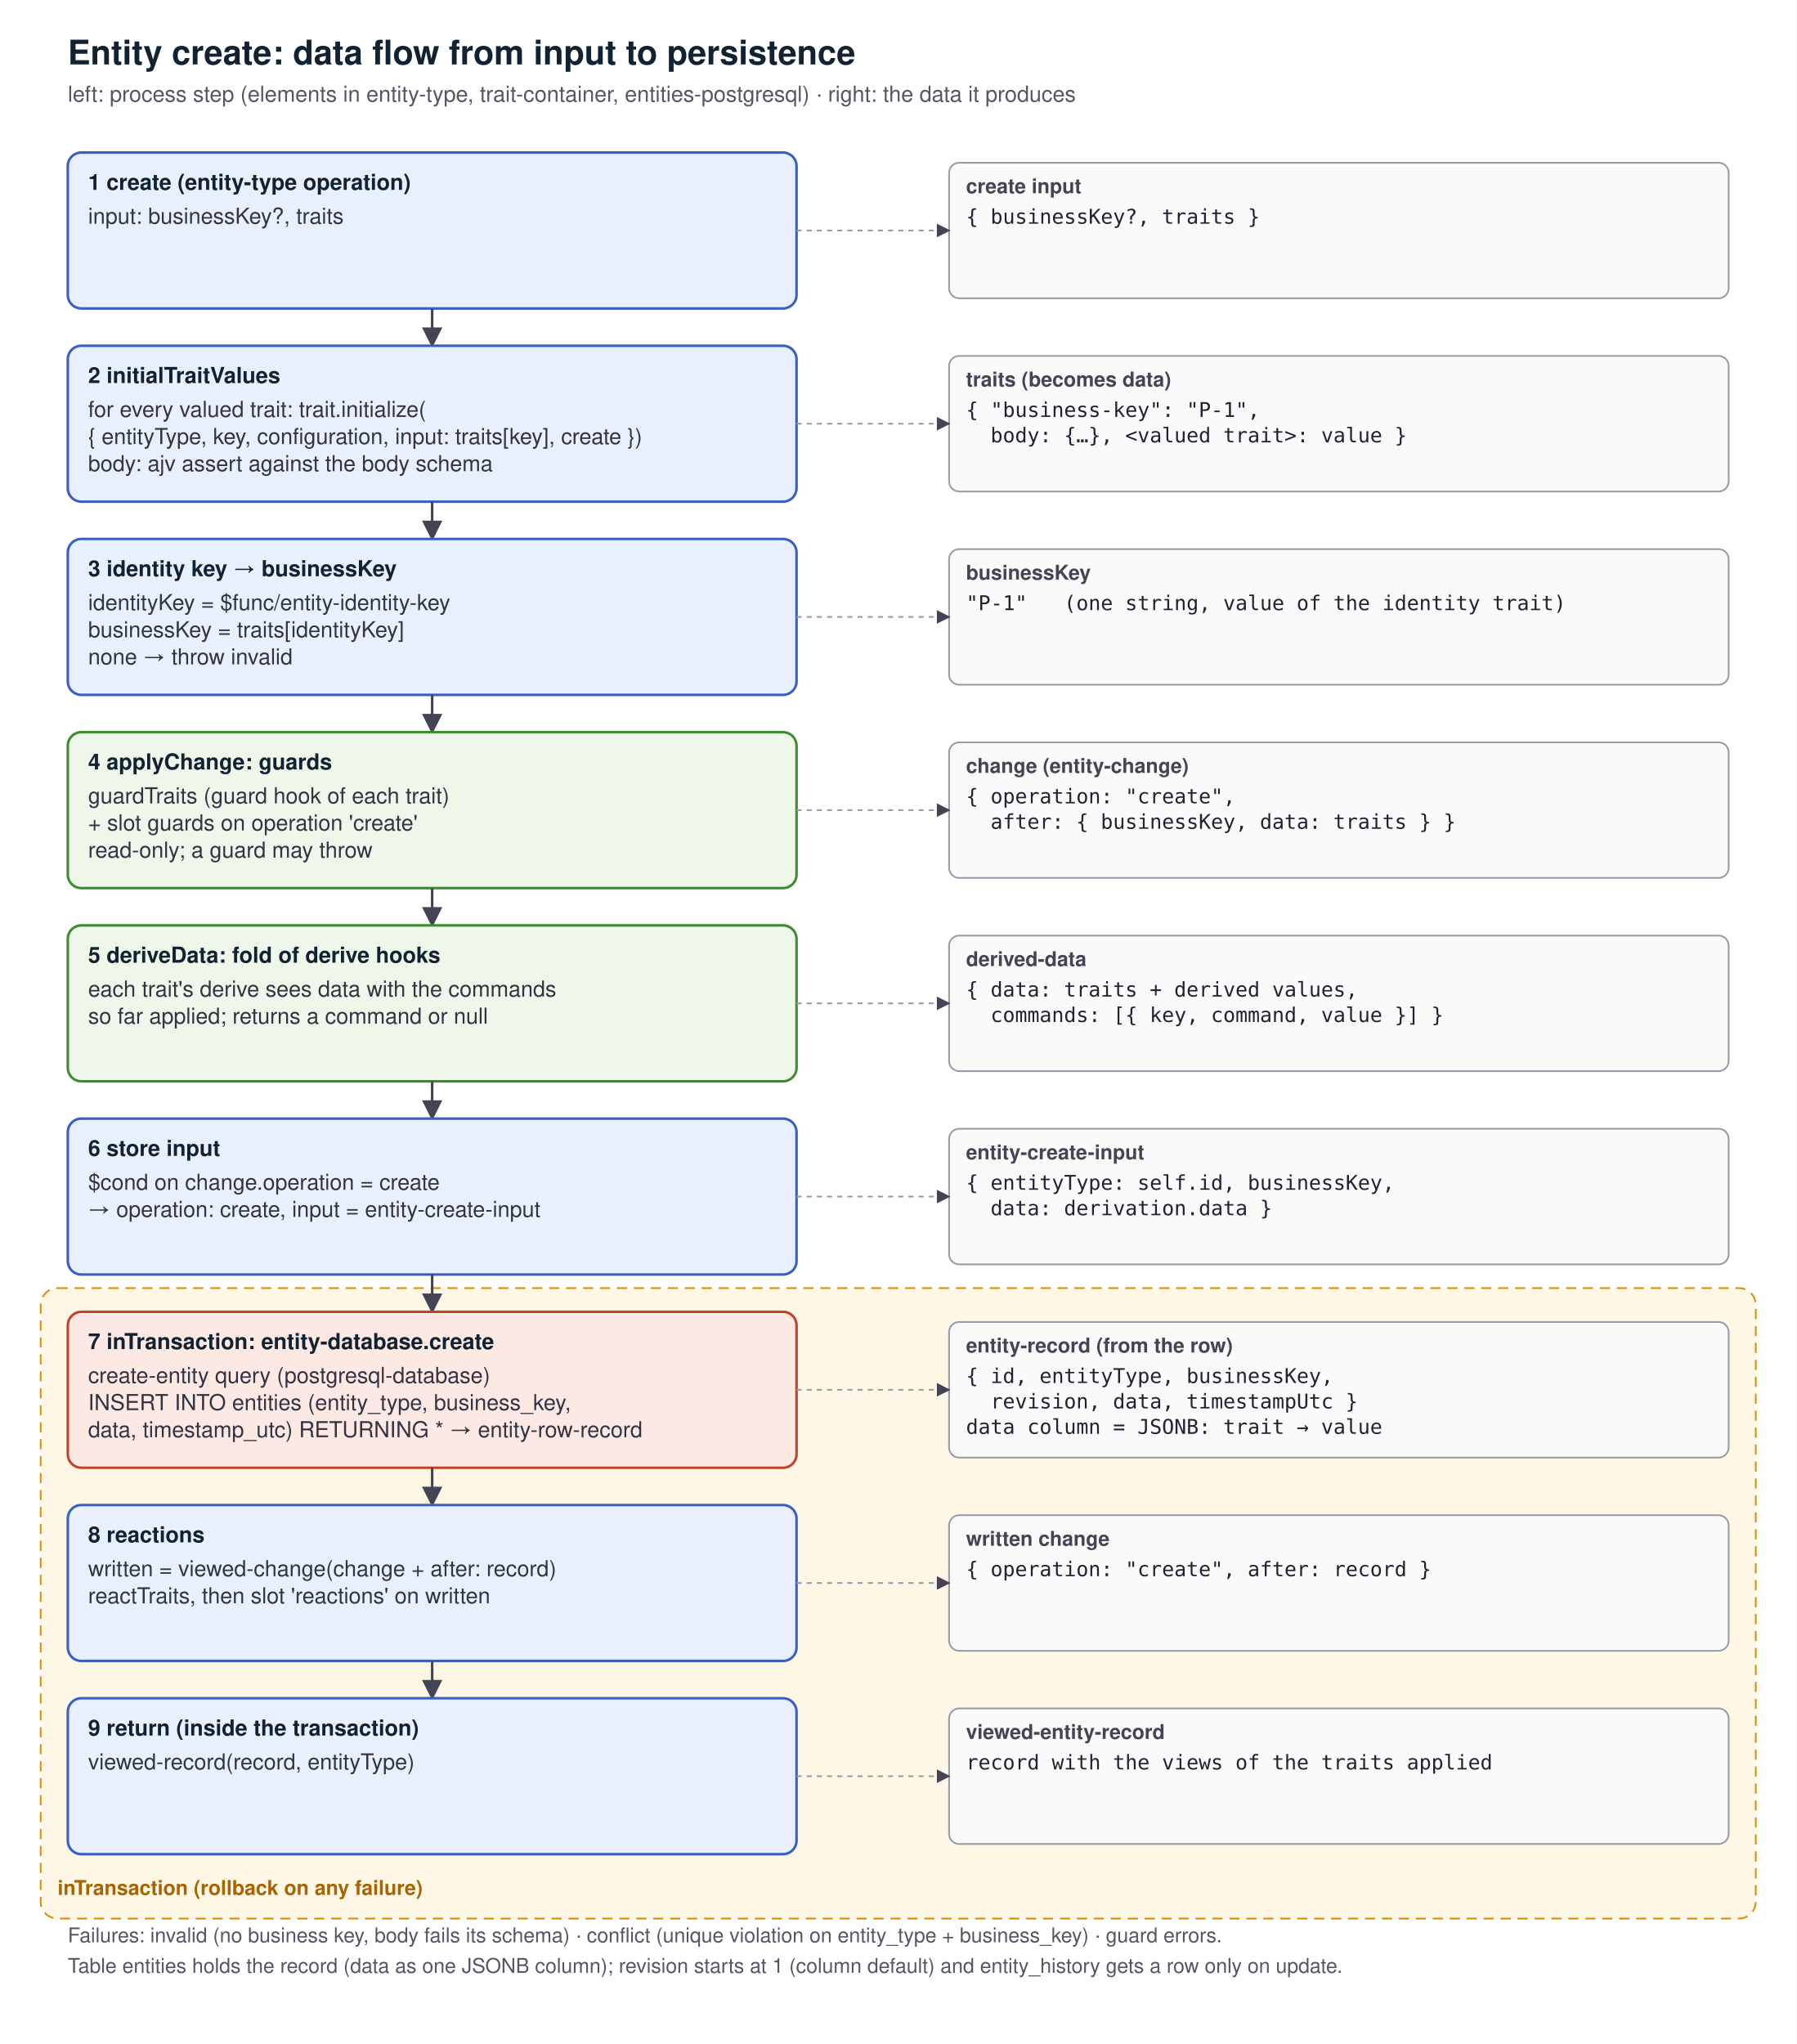
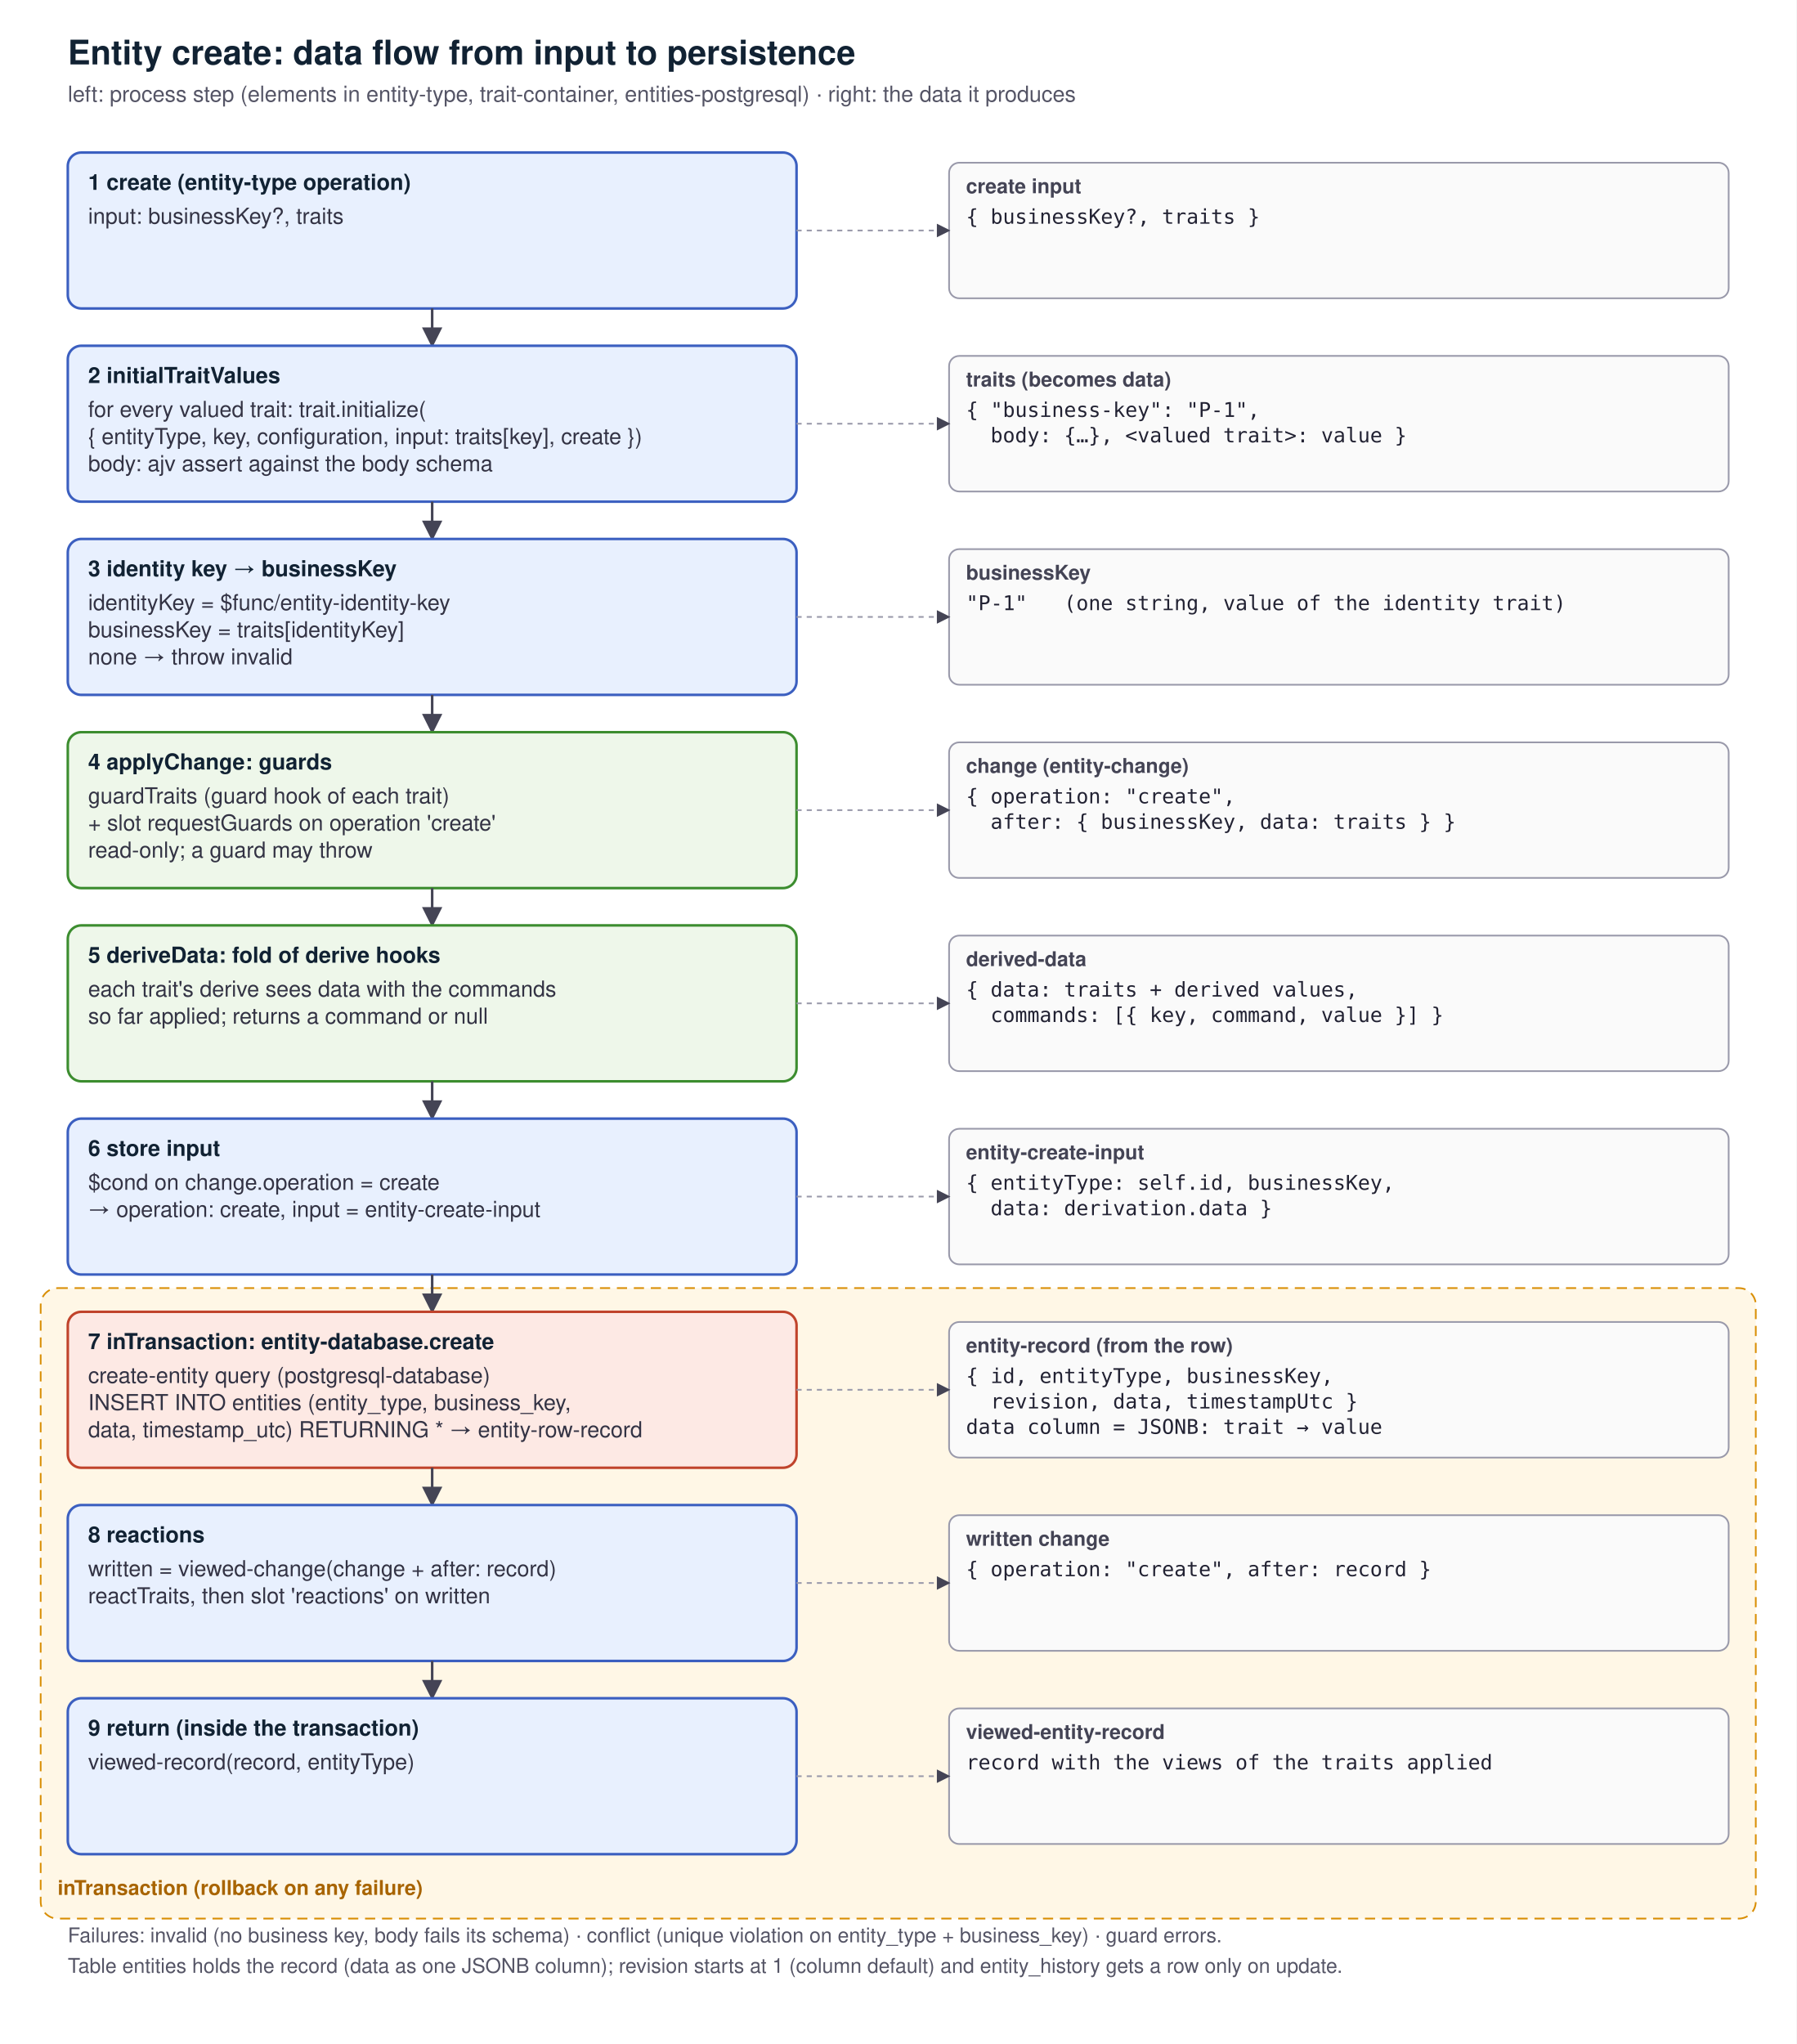
<svg xmlns="http://www.w3.org/2000/svg" viewBox="0 0 1060 1206" font-family="Helvetica, Arial, sans-serif" font-size="13">
  <defs>
    <marker id="a" viewBox="0 0 10 10" refX="9" refY="5" markerWidth="8" markerHeight="8" orient="auto">
      <path d="M0,0 L10,5 L0,10 z" fill="#445" />
    </marker>
  </defs>
  <rect width="100%" height="100%" fill="#fff" />
  <text x="40" y="38" font-size="20" font-weight="bold" fill="#123">Entity create: data flow from input to persistence</text>
  <text x="40" y="60" fill="#556">left: process step (elements in entity-type, trait-container, entities-postgresql) · right: the data it produces</text>
  <rect x="24" y="760" width="1012" height="372" rx="10" fill="#fff7e6" stroke="#d98e04" stroke-dasharray="6 4" />
  <text x="34" y="1118" fill="#a86400" font-weight="bold" font-size="12">inTransaction (rollback on any failure)</text>
  <rect x="40" y="90" width="430" height="92" rx="8" fill="#e8f0fe" stroke="#3b5fc0" stroke-width="1.5" />
  <text x="52" y="112" font-weight="bold" fill="#123">1  create (entity-type operation)</text>
  <text x="52" y="132" fill="#334">input: businessKey?, traits</text>
  <line x1="255.0" y1="182" x2="255.0" y2="204" stroke="#445" stroke-width="1.5" marker-end="url(#a)" />
  <rect x="560" y="96" width="460" height="80" rx="6" fill="#fafafa" stroke="#99a" />
  <text x="570" y="114" font-weight="bold" fill="#445" font-size="12">create input</text>
  <text x="570" y="132" font-family="Menlo, monospace" font-size="12" fill="#223" xml:space="preserve">{ businessKey?, traits }</text>
  <line x1="470" y1="136.0" x2="560" y2="136.0" stroke="#99a" stroke-dasharray="3 3" marker-end="url(#a)" />
  <rect x="40" y="204" width="430" height="92" rx="8" fill="#e8f0fe" stroke="#3b5fc0" stroke-width="1.5" />
  <text x="52" y="226" font-weight="bold" fill="#123">2  initialTraitValues</text>
  <text x="52" y="246" fill="#334">for every valued trait: trait.initialize(</text>
  <text x="52" y="262" fill="#334">{ entityType, key, configuration, input: traits[key], create })</text>
  <text x="52" y="278" fill="#334">body: ajv assert against the body schema</text>
  <line x1="255.0" y1="296" x2="255.0" y2="318" stroke="#445" stroke-width="1.5" marker-end="url(#a)" />
  <rect x="560" y="210" width="460" height="80" rx="6" fill="#fafafa" stroke="#99a" />
  <text x="570" y="228" font-weight="bold" fill="#445" font-size="12">traits (becomes data)</text>
  <text x="570" y="246" font-family="Menlo, monospace" font-size="12" fill="#223" xml:space="preserve">{ "business-key": "P-1",</text>
  <text x="570" y="261" font-family="Menlo, monospace" font-size="12" fill="#223" xml:space="preserve">  body: {…}, &lt;valued trait&gt;: value }</text>
  <line x1="470" y1="250.0" x2="560" y2="250.0" stroke="#99a" stroke-dasharray="3 3" marker-end="url(#a)" />
  <rect x="40" y="318" width="430" height="92" rx="8" fill="#e8f0fe" stroke="#3b5fc0" stroke-width="1.5" />
  <text x="52" y="340" font-weight="bold" fill="#123">3  identity key → businessKey</text>
  <text x="52" y="360" fill="#334">identityKey = $func/entity-identity-key</text>
  <text x="52" y="376" fill="#334">businessKey = traits[identityKey]</text>
  <text x="52" y="392" fill="#334">none → throw invalid</text>
  <line x1="255.0" y1="410" x2="255.0" y2="432" stroke="#445" stroke-width="1.5" marker-end="url(#a)" />
  <rect x="560" y="324" width="460" height="80" rx="6" fill="#fafafa" stroke="#99a" />
  <text x="570" y="342" font-weight="bold" fill="#445" font-size="12">businessKey</text>
  <text x="570" y="360" font-family="Menlo, monospace" font-size="12" fill="#223" xml:space="preserve">"P-1"   (one string, value of the identity trait)</text>
  <line x1="470" y1="364.0" x2="560" y2="364.0" stroke="#99a" stroke-dasharray="3 3" marker-end="url(#a)" />
  <rect x="40" y="432" width="430" height="92" rx="8" fill="#eef7ea" stroke="#3c8d2f" stroke-width="1.5" />
  <text x="52" y="454" font-weight="bold" fill="#123">4  applyChange: guards</text>
  <text x="52" y="474" fill="#334">guardTraits (guard hook of each trait)</text>
-   <text x="52" y="490" fill="#334">+ slot guards on operation 'create'</text>
+   <text x="52" y="490" fill="#334">+ slot requestGuards on operation 'create'</text>
  <text x="52" y="506" fill="#334">read-only; a guard may throw</text>
  <line x1="255.0" y1="524" x2="255.0" y2="546" stroke="#445" stroke-width="1.5" marker-end="url(#a)" />
  <rect x="560" y="438" width="460" height="80" rx="6" fill="#fafafa" stroke="#99a" />
  <text x="570" y="456" font-weight="bold" fill="#445" font-size="12">change (entity-change)</text>
  <text x="570" y="474" font-family="Menlo, monospace" font-size="12" fill="#223" xml:space="preserve">{ operation: "create",</text>
  <text x="570" y="489" font-family="Menlo, monospace" font-size="12" fill="#223" xml:space="preserve">  after: { businessKey, data: traits } }</text>
  <line x1="470" y1="478.0" x2="560" y2="478.0" stroke="#99a" stroke-dasharray="3 3" marker-end="url(#a)" />
  <rect x="40" y="546" width="430" height="92" rx="8" fill="#eef7ea" stroke="#3c8d2f" stroke-width="1.5" />
  <text x="52" y="568" font-weight="bold" fill="#123">5  deriveData: fold of derive hooks</text>
  <text x="52" y="588" fill="#334">each trait's derive sees data with the commands</text>
  <text x="52" y="604" fill="#334">so far applied; returns a command or null</text>
  <line x1="255.0" y1="638" x2="255.0" y2="660" stroke="#445" stroke-width="1.5" marker-end="url(#a)" />
  <rect x="560" y="552" width="460" height="80" rx="6" fill="#fafafa" stroke="#99a" />
  <text x="570" y="570" font-weight="bold" fill="#445" font-size="12">derived-data</text>
  <text x="570" y="588" font-family="Menlo, monospace" font-size="12" fill="#223" xml:space="preserve">{ data: traits + derived values,</text>
  <text x="570" y="603" font-family="Menlo, monospace" font-size="12" fill="#223" xml:space="preserve">  commands: [{ key, command, value }] }</text>
  <line x1="470" y1="592.0" x2="560" y2="592.0" stroke="#99a" stroke-dasharray="3 3" marker-end="url(#a)" />
  <rect x="40" y="660" width="430" height="92" rx="8" fill="#e8f0fe" stroke="#3b5fc0" stroke-width="1.5" />
  <text x="52" y="682" font-weight="bold" fill="#123">6  store input</text>
  <text x="52" y="702" fill="#334">$cond on change.operation = create</text>
  <text x="52" y="718" fill="#334">→ operation: create, input = entity-create-input</text>
  <line x1="255.0" y1="752" x2="255.0" y2="774" stroke="#445" stroke-width="1.5" marker-end="url(#a)" />
  <rect x="560" y="666" width="460" height="80" rx="6" fill="#fafafa" stroke="#99a" />
  <text x="570" y="684" font-weight="bold" fill="#445" font-size="12">entity-create-input</text>
  <text x="570" y="702" font-family="Menlo, monospace" font-size="12" fill="#223" xml:space="preserve">{ entityType: self.id, businessKey,</text>
  <text x="570" y="717" font-family="Menlo, monospace" font-size="12" fill="#223" xml:space="preserve">  data: derivation.data }</text>
  <line x1="470" y1="706.0" x2="560" y2="706.0" stroke="#99a" stroke-dasharray="3 3" marker-end="url(#a)" />
  <rect x="40" y="774" width="430" height="92" rx="8" fill="#fde9e4" stroke="#c0432b" stroke-width="1.5" />
  <text x="52" y="796" font-weight="bold" fill="#123">7  inTransaction: entity-database.create</text>
  <text x="52" y="816" fill="#334">create-entity query (postgresql-database)</text>
  <text x="52" y="832" fill="#334">INSERT INTO entities (entity_type, business_key,</text>
  <text x="52" y="848" fill="#334">data, timestamp_utc) RETURNING *  →  entity-row-record</text>
  <line x1="255.0" y1="866" x2="255.0" y2="888" stroke="#445" stroke-width="1.5" marker-end="url(#a)" />
  <rect x="560" y="780" width="460" height="80" rx="6" fill="#fafafa" stroke="#99a" />
  <text x="570" y="798" font-weight="bold" fill="#445" font-size="12">entity-record (from the row)</text>
  <text x="570" y="816" font-family="Menlo, monospace" font-size="12" fill="#223" xml:space="preserve">{ id, entityType, businessKey,</text>
  <text x="570" y="831" font-family="Menlo, monospace" font-size="12" fill="#223" xml:space="preserve">  revision, data, timestampUtc }</text>
  <text x="570" y="846" font-family="Menlo, monospace" font-size="12" fill="#223" xml:space="preserve">data column = JSONB: trait → value</text>
  <line x1="470" y1="820.0" x2="560" y2="820.0" stroke="#99a" stroke-dasharray="3 3" marker-end="url(#a)" />
  <rect x="40" y="888" width="430" height="92" rx="8" fill="#e8f0fe" stroke="#3b5fc0" stroke-width="1.5" />
  <text x="52" y="910" font-weight="bold" fill="#123">8  reactions</text>
  <text x="52" y="930" fill="#334">written = viewed-change(change + after: record)</text>
  <text x="52" y="946" fill="#334">reactTraits, then slot 'reactions' on written</text>
  <line x1="255.0" y1="980" x2="255.0" y2="1002" stroke="#445" stroke-width="1.5" marker-end="url(#a)" />
  <rect x="560" y="894" width="460" height="80" rx="6" fill="#fafafa" stroke="#99a" />
  <text x="570" y="912" font-weight="bold" fill="#445" font-size="12">written change</text>
  <text x="570" y="930" font-family="Menlo, monospace" font-size="12" fill="#223" xml:space="preserve">{ operation: "create", after: record }</text>
  <line x1="470" y1="934.0" x2="560" y2="934.0" stroke="#99a" stroke-dasharray="3 3" marker-end="url(#a)" />
  <rect x="40" y="1002" width="430" height="92" rx="8" fill="#e8f0fe" stroke="#3b5fc0" stroke-width="1.5" />
  <text x="52" y="1024" font-weight="bold" fill="#123">9  return (inside the transaction)</text>
  <text x="52" y="1044" fill="#334">viewed-record(record, entityType)</text>
  <rect x="560" y="1008" width="460" height="80" rx="6" fill="#fafafa" stroke="#99a" />
  <text x="570" y="1026" font-weight="bold" fill="#445" font-size="12">viewed-entity-record</text>
  <text x="570" y="1044" font-family="Menlo, monospace" font-size="12" fill="#223" xml:space="preserve">record with the views of the traits applied</text>
  <line x1="470" y1="1048.0" x2="560" y2="1048.0" stroke="#99a" stroke-dasharray="3 3" marker-end="url(#a)" />
  <text x="40" y="1146" fill="#556" font-size="12">Failures: invalid (no business key, body fails its schema) · conflict (unique violation on entity_type + business_key) · guard errors.</text>
  <text x="40" y="1164" fill="#556" font-size="12">Table entities holds the record (data as one JSONB column); revision starts at 1 (column default) and entity_history gets a row only on update.</text>
</svg>
